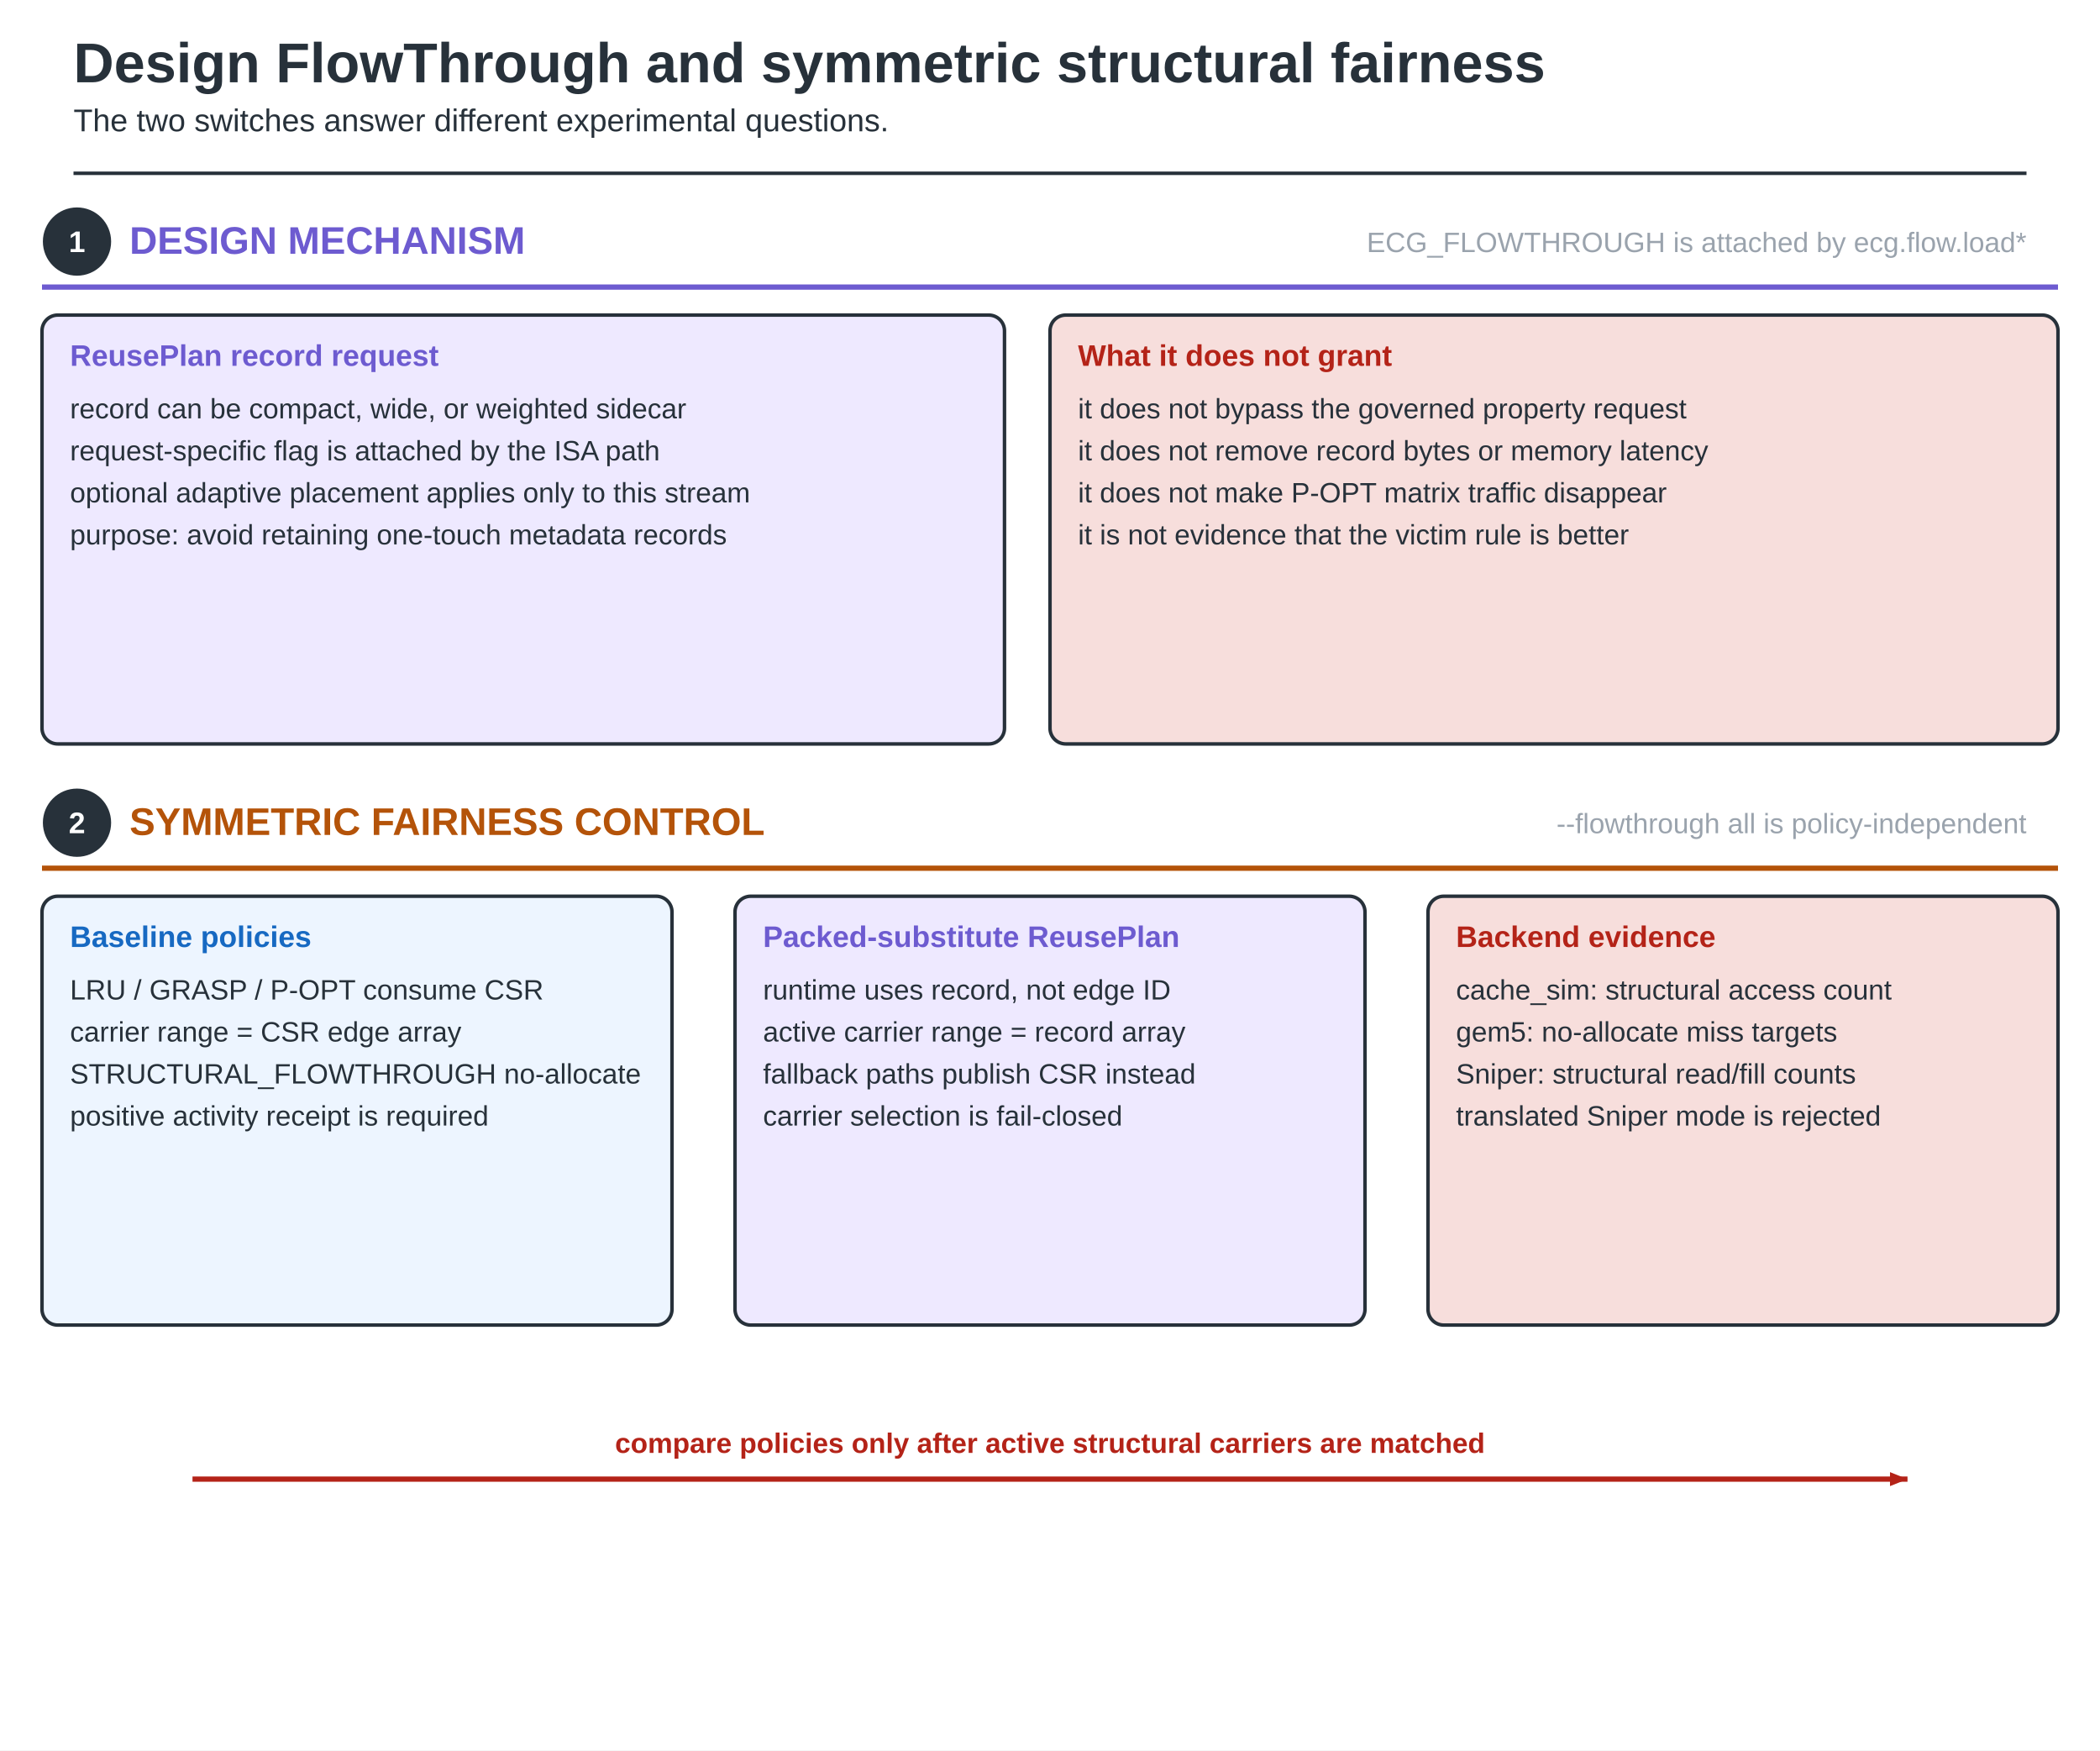
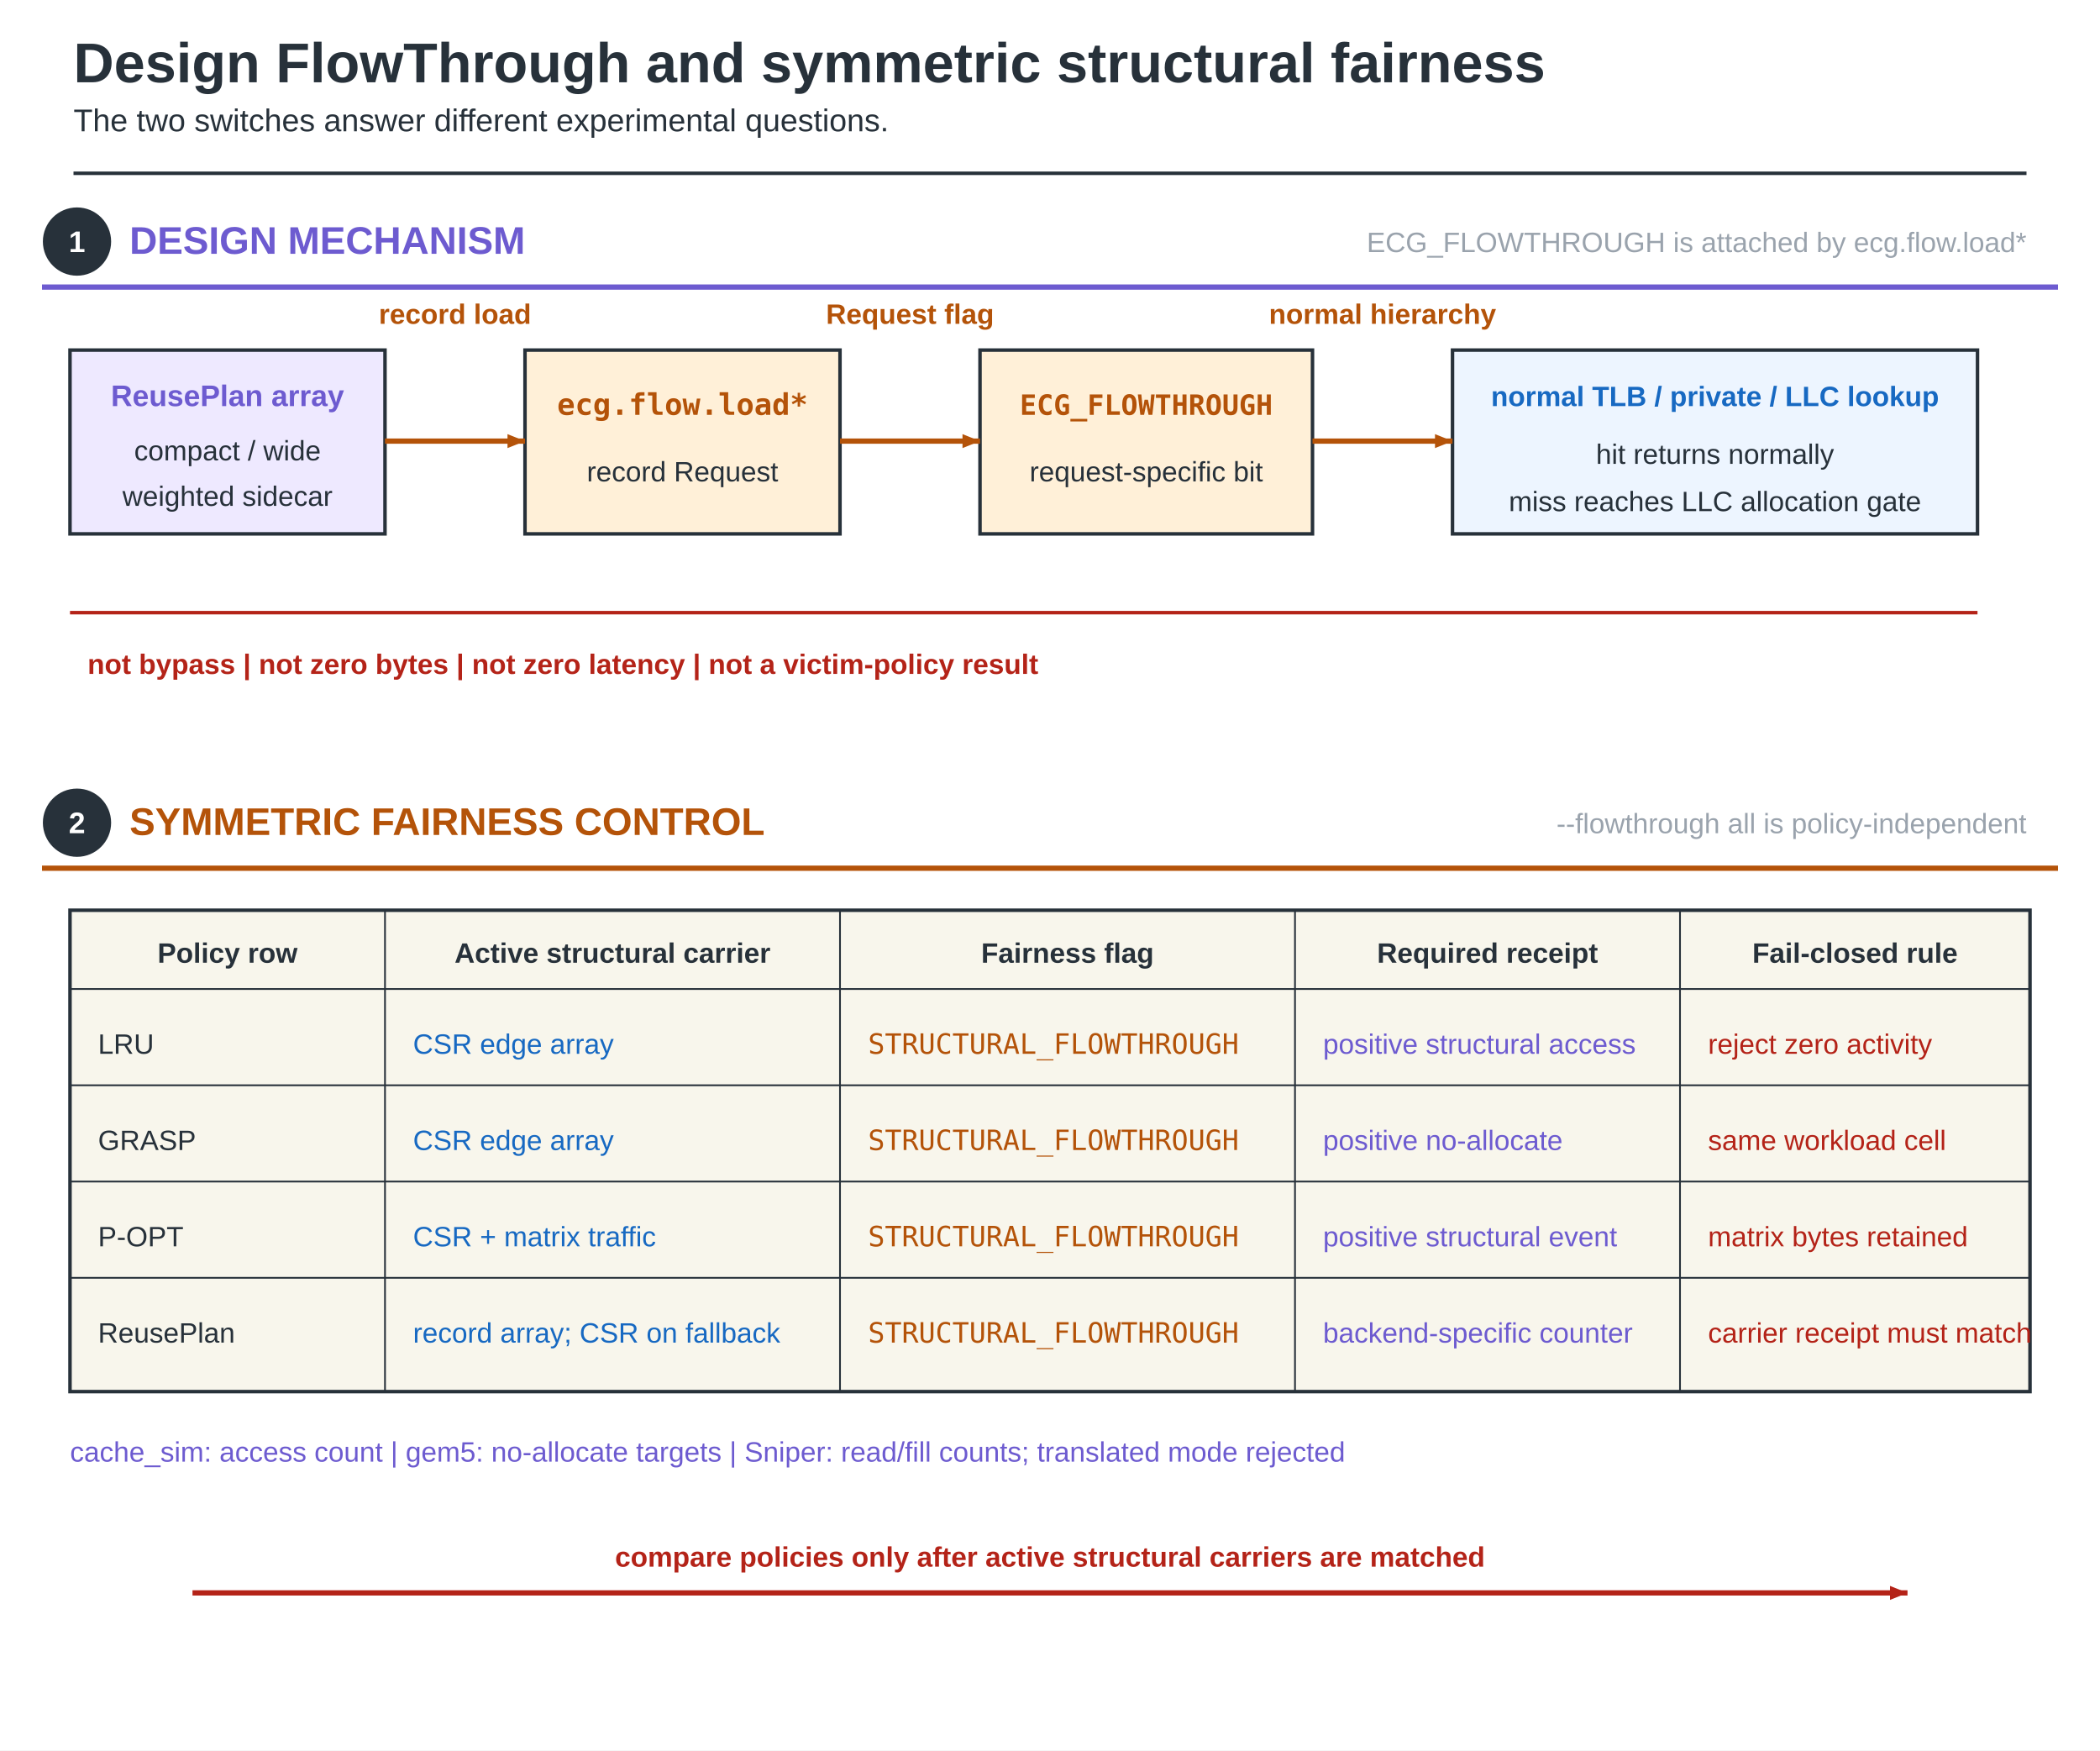
<svg xmlns="http://www.w3.org/2000/svg" width="1200" height="1000" viewBox="0 0 1200 1000" role="img" aria-labelledby="title desc" fill="#27313A" data-figure-schema="ecg-public/v1">
  <defs>
    <marker id="arrow-blue" viewBox="0 0 10 8" markerWidth="10" markerHeight="8" refX="10" refY="4" orient="auto" markerUnits="userSpaceOnUse">
      <path d="M0 0 L10 4 L0 8 Z" fill="#1769C2" />
    </marker>
    <marker id="arrow-green" viewBox="0 0 10 8" markerWidth="10" markerHeight="8" refX="10" refY="4" orient="auto" markerUnits="userSpaceOnUse">
      <path d="M0 0 L10 4 L0 8 Z" fill="#15803D" />
    </marker>
    <marker id="arrow-amber" viewBox="0 0 10 8" markerWidth="10" markerHeight="8" refX="10" refY="4" orient="auto" markerUnits="userSpaceOnUse">
      <path d="M0 0 L10 4 L0 8 Z" fill="#B45309" />
    </marker>
    <marker id="arrow-red" viewBox="0 0 10 8" markerWidth="10" markerHeight="8" refX="10" refY="4" orient="auto" markerUnits="userSpaceOnUse">
      <path d="M0 0 L10 4 L0 8 Z" fill="#B42318" />
    </marker>
    <marker id="arrow-purple" viewBox="0 0 10 8" markerWidth="10" markerHeight="8" refX="10" refY="4" orient="auto" markerUnits="userSpaceOnUse">
      <path d="M0 0 L10 4 L0 8 Z" fill="#6D5BD0" />
    </marker>
    <marker id="arrow-gray" viewBox="0 0 10 8" markerWidth="10" markerHeight="8" refX="10" refY="4" orient="auto" markerUnits="userSpaceOnUse">
      <path d="M0 0 L10 4 L0 8 Z" fill="#9AA3AD" />
    </marker>
    <marker id="arrow-ink" viewBox="0 0 10 8" markerWidth="10" markerHeight="8" refX="10" refY="4" orient="auto" markerUnits="userSpaceOnUse">
      <path d="M0 0 L10 4 L0 8 Z" fill="#27313A" />
    </marker>
    <style>
      :root { color-scheme: light dark; }
      @media (prefers-color-scheme: dark) {
        [fill="#FFFFFF"]{fill:#1E2327}[stroke="#FFFFFF"]{stroke:#1E2327}
        [fill="#F8F6EC"]{fill:#252A2E}[stroke="#F8F6EC"]{stroke:#252A2E}
        [fill="#EDF5FF"]{fill:#273846}[stroke="#EDF5FF"]{stroke:#273846}
        [fill="#E7F7EA"]{fill:#24382A}[stroke="#E7F7EA"]{stroke:#24382A}
        [fill="#FFF0D8"]{fill:#3B3122}[stroke="#FFF0D8"]{stroke:#3B3122}
        [fill="#F7DEDC"]{fill:#3D292A}[stroke="#F7DEDC"]{stroke:#3D292A}
        [fill="#EEE9FF"]{fill:#302C3C}[stroke="#EEE9FF"]{stroke:#302C3C}
        [fill="#27313A"]{fill:#ECE7DD}[stroke="#27313A"]{stroke:#ECE7DD}
        [fill="#9AA3AD"]{fill:#747D86}[stroke="#9AA3AD"]{stroke:#747D86}
        [fill="#1769C2"]{fill:#63A8FF}[stroke="#1769C2"]{stroke:#63A8FF}
        [fill="#15803D"]{fill:#63D68B}[stroke="#15803D"]{stroke:#63D68B}
        [fill="#B45309"]{fill:#F0B35A}[stroke="#B45309"]{stroke:#F0B35A}
        [fill="#6D5BD0"]{fill:#A79BF0}[stroke="#6D5BD0"]{stroke:#A79BF0}
        [fill="#B42318"]{fill:#F09B95}[stroke="#B42318"]{stroke:#F09B95}
      }
      .sans{font-family:Arial,Helvetica,sans-serif}
      .mono{font-family:"SFMono-Regular",Consolas,monospace}
      .title{font-size:32px;font-weight:700}
      .subtitle{font-size:18px}
      .heading{font-size:22px;font-weight:700}
      .label{font-size:17px;font-weight:700}
      .body{font-size:16px}
</style>
  </defs>
  <rect x="0" y="0" width="1200" height="1000" fill="#FFFFFF" />
  <text x="42" y="47" text-anchor="start" class="sans title" fill="#27313A" font-weight="700">Design FlowThrough and symmetric structural fairness</text>
  <text x="42" y="75" text-anchor="start" class="sans subtitle" fill="#27313A">The two switches answer different experimental questions.</text>
  <line x1="42" y1="99" x2="1158" y2="99" stroke="#27313A" stroke-width="2" />
  <circle cx="44" cy="138" r="19" fill="#27313A" stroke="#27313A" stroke-width="1" />
  <text x="44" y="144" text-anchor="middle" class="sans label" fill="#FFFFFF" font-weight="700">1</text>
  <text x="74" y="145" text-anchor="start" class="sans heading" fill="#6D5BD0" font-weight="700">DESIGN MECHANISM</text>
  <text x="1158" y="144" text-anchor="end" class="sans body" fill="#9AA3AD">ECG_FLOWTHROUGH is attached by ecg.flow.load*</text>
  <line x1="24" y1="164" x2="1176" y2="164" stroke="#6D5BD0" stroke-width="3" />
-   <rect x="24" y="180" width="550" height="245" rx="9" fill="#EEE9FF" stroke="#27313A" stroke-width="2" />
-   <text x="40" y="209" text-anchor="start" class="sans label" fill="#6D5BD0" font-weight="700">ReusePlan record request</text>
-   <text x="40" y="239" text-anchor="start" class="sans body" fill="#27313A">record can be compact, wide, or weighted sidecar</text>
-   <text x="40" y="263" text-anchor="start" class="sans body" fill="#27313A">request-specific flag is attached by the ISA path</text>
-   <text x="40" y="287" text-anchor="start" class="sans body" fill="#27313A">optional adaptive placement applies only to this stream</text>
-   <text x="40" y="311" text-anchor="start" class="sans body" fill="#27313A">purpose: avoid retaining one-touch metadata records</text>
-   <rect x="600" y="180" width="576" height="245" rx="9" fill="#F7DEDC" stroke="#27313A" stroke-width="2" />
-   <text x="616" y="209" text-anchor="start" class="sans label" fill="#B42318" font-weight="700">What it does not grant</text>
-   <text x="616" y="239" text-anchor="start" class="sans body" fill="#27313A">it does not bypass the governed property request</text>
-   <text x="616" y="263" text-anchor="start" class="sans body" fill="#27313A">it does not remove record bytes or memory latency</text>
-   <text x="616" y="287" text-anchor="start" class="sans body" fill="#27313A">it does not make P-OPT matrix traffic disappear</text>
-   <text x="616" y="311" text-anchor="start" class="sans body" fill="#27313A">it is not evidence that the victim rule is better</text>
+   <rect x="40" y="200" width="180" height="105" rx="0" fill="#EEE9FF" stroke="#27313A" stroke-width="2" />
+   <text x="130" y="232" text-anchor="middle" class="sans label" fill="#6D5BD0" font-weight="700">ReusePlan array</text>
+   <text x="130" y="263" text-anchor="middle" class="sans body" fill="#27313A">compact / wide</text>
+   <text x="130" y="289" text-anchor="middle" class="sans body" fill="#27313A">weighted sidecar</text>
+   <rect x="300" y="200" width="180" height="105" rx="0" fill="#FFF0D8" stroke="#27313A" stroke-width="2" />
+   <text x="390" y="237" text-anchor="middle" class="mono label" fill="#B45309" font-weight="700">ecg.flow.load*</text>
+   <text x="390" y="275" text-anchor="middle" class="sans body" fill="#27313A">record Request</text>
+   <rect x="560" y="200" width="190" height="105" rx="0" fill="#FFF0D8" stroke="#27313A" stroke-width="2" />
+   <text x="655" y="237" text-anchor="middle" class="mono body" fill="#B45309" font-weight="700">ECG_FLOWTHROUGH</text>
+   <text x="655" y="275" text-anchor="middle" class="sans body" fill="#27313A">request-specific bit</text>
+   <rect x="830" y="200" width="300" height="105" rx="0" fill="#EDF5FF" stroke="#27313A" stroke-width="2" />
+   <text x="980" y="232" text-anchor="middle" class="sans body" fill="#1769C2" font-weight="700">normal TLB / private / LLC lookup</text>
+   <text x="980" y="265" text-anchor="middle" class="sans body" fill="#27313A">hit returns normally</text>
+   <text x="980" y="292" text-anchor="middle" class="sans body" fill="#27313A">miss reaches LLC allocation gate</text>
+   <path d="M220 252 L300 252" fill="none" stroke="#B45309" stroke-width="3" marker-end="url(#arrow-amber)" data-flow-kind="control" data-flow-label="record load" />
+   <text x="260.0" y="185" text-anchor="middle" class="sans body" fill="#B45309" font-weight="700">record load</text>
+   <path d="M480 252 L560 252" fill="none" stroke="#B45309" stroke-width="3" marker-end="url(#arrow-amber)" data-flow-kind="control" data-flow-label="Request flag" />
+   <text x="520.0" y="185" text-anchor="middle" class="sans body" fill="#B45309" font-weight="700">Request flag</text>
+   <path d="M750 252 L830 252" fill="none" stroke="#B45309" stroke-width="3" marker-end="url(#arrow-amber)" data-flow-kind="control" data-flow-label="normal hierarchy" />
+   <text x="790.0" y="185" text-anchor="middle" class="sans body" fill="#B45309" font-weight="700">normal hierarchy</text>
+   <line x1="40" y1="350" x2="1130" y2="350" stroke="#B42318" stroke-width="2" />
+   <text x="50" y="385" text-anchor="start" class="sans body" fill="#B42318" font-weight="700">not bypass | not zero bytes | not zero latency | not a victim-policy result</text>
  <circle cx="44" cy="470" r="19" fill="#27313A" stroke="#27313A" stroke-width="1" />
  <text x="44" y="476" text-anchor="middle" class="sans label" fill="#FFFFFF" font-weight="700">2</text>
  <text x="74" y="477" text-anchor="start" class="sans heading" fill="#B45309" font-weight="700">SYMMETRIC FAIRNESS CONTROL</text>
  <text x="1158" y="476" text-anchor="end" class="sans body" fill="#9AA3AD">--flowthrough all is policy-independent</text>
  <line x1="24" y1="496" x2="1176" y2="496" stroke="#B45309" stroke-width="3" />
-   <rect x="24" y="512" width="360" height="245" rx="9" fill="#EDF5FF" stroke="#27313A" stroke-width="2" />
-   <text x="40" y="541" text-anchor="start" class="sans label" fill="#1769C2" font-weight="700">Baseline policies</text>
-   <text x="40" y="571" text-anchor="start" class="sans body" fill="#27313A">LRU / GRASP / P-OPT consume CSR</text>
-   <text x="40" y="595" text-anchor="start" class="sans body" fill="#27313A">carrier range = CSR edge array</text>
-   <text x="40" y="619" text-anchor="start" class="sans body" fill="#27313A">STRUCTURAL_FLOWTHROUGH no-allocate</text>
-   <text x="40" y="643" text-anchor="start" class="sans body" fill="#27313A">positive activity receipt is required</text>
-   <rect x="420" y="512" width="360" height="245" rx="9" fill="#EEE9FF" stroke="#27313A" stroke-width="2" />
-   <text x="436" y="541" text-anchor="start" class="sans label" fill="#6D5BD0" font-weight="700">Packed-substitute ReusePlan</text>
-   <text x="436" y="571" text-anchor="start" class="sans body" fill="#27313A">runtime uses record, not edge ID</text>
-   <text x="436" y="595" text-anchor="start" class="sans body" fill="#27313A">active carrier range = record array</text>
-   <text x="436" y="619" text-anchor="start" class="sans body" fill="#27313A">fallback paths publish CSR instead</text>
-   <text x="436" y="643" text-anchor="start" class="sans body" fill="#27313A">carrier selection is fail-closed</text>
-   <rect x="816" y="512" width="360" height="245" rx="9" fill="#F7DEDC" stroke="#27313A" stroke-width="2" />
-   <text x="832" y="541" text-anchor="start" class="sans label" fill="#B42318" font-weight="700">Backend evidence</text>
-   <text x="832" y="571" text-anchor="start" class="sans body" fill="#27313A">cache_sim: structural access count</text>
-   <text x="832" y="595" text-anchor="start" class="sans body" fill="#27313A">gem5: no-allocate miss targets</text>
-   <text x="832" y="619" text-anchor="start" class="sans body" fill="#27313A">Sniper: structural read/fill counts</text>
-   <text x="832" y="643" text-anchor="start" class="sans body" fill="#27313A">translated Sniper mode is rejected</text>
-   <path d="M110 845 L1090 845" fill="none" stroke="#B42318" stroke-width="3" marker-end="url(#arrow-red)" data-flow-kind="dependency" data-flow-label="compare policies only after active structural carriers are matched" />
-   <text x="600" y="830" text-anchor="middle" class="sans body" fill="#B42318" font-weight="700">compare policies only after active structural carriers are matched</text>
+   <rect x="40" y="520" width="1120" height="275" rx="0" fill="#F8F6EC" stroke="#27313A" stroke-width="2" />
+   <line x1="40" y1="565" x2="1160" y2="565" stroke="#27313A" stroke-width="1" />
+   <line x1="40" y1="620" x2="1160" y2="620" stroke="#27313A" stroke-width="1" />
+   <line x1="40" y1="675" x2="1160" y2="675" stroke="#27313A" stroke-width="1" />
+   <line x1="40" y1="730" x2="1160" y2="730" stroke="#27313A" stroke-width="1" />
+   <line x1="220" y1="520" x2="220" y2="795" stroke="#27313A" stroke-width="1" />
+   <line x1="480" y1="520" x2="480" y2="795" stroke="#27313A" stroke-width="1" />
+   <line x1="740" y1="520" x2="740" y2="795" stroke="#27313A" stroke-width="1" />
+   <line x1="960" y1="520" x2="960" y2="795" stroke="#27313A" stroke-width="1" />
+   <text x="130" y="550" text-anchor="middle" class="sans body" fill="#27313A" font-weight="700">Policy row</text>
+   <text x="350" y="550" text-anchor="middle" class="sans body" fill="#27313A" font-weight="700">Active structural carrier</text>
+   <text x="610" y="550" text-anchor="middle" class="sans body" fill="#27313A" font-weight="700">Fairness flag</text>
+   <text x="850" y="550" text-anchor="middle" class="sans body" fill="#27313A" font-weight="700">Required receipt</text>
+   <text x="1060" y="550" text-anchor="middle" class="sans body" fill="#27313A" font-weight="700">Fail-closed rule</text>
+   <text x="56" y="602" text-anchor="start" class="sans body" fill="#27313A">LRU</text>
+   <text x="236" y="602" text-anchor="start" class="sans body" fill="#1769C2">CSR edge array</text>
+   <text x="496" y="602" text-anchor="start" class="mono body" fill="#B45309">STRUCTURAL_FLOWTHROUGH</text>
+   <text x="756" y="602" text-anchor="start" class="sans body" fill="#6D5BD0">positive structural access</text>
+   <text x="976" y="602" text-anchor="start" class="sans body" fill="#B42318">reject zero activity</text>
+   <text x="56" y="657" text-anchor="start" class="sans body" fill="#27313A">GRASP</text>
+   <text x="236" y="657" text-anchor="start" class="sans body" fill="#1769C2">CSR edge array</text>
+   <text x="496" y="657" text-anchor="start" class="mono body" fill="#B45309">STRUCTURAL_FLOWTHROUGH</text>
+   <text x="756" y="657" text-anchor="start" class="sans body" fill="#6D5BD0">positive no-allocate</text>
+   <text x="976" y="657" text-anchor="start" class="sans body" fill="#B42318">same workload cell</text>
+   <text x="56" y="712" text-anchor="start" class="sans body" fill="#27313A">P-OPT</text>
+   <text x="236" y="712" text-anchor="start" class="sans body" fill="#1769C2">CSR + matrix traffic</text>
+   <text x="496" y="712" text-anchor="start" class="mono body" fill="#B45309">STRUCTURAL_FLOWTHROUGH</text>
+   <text x="756" y="712" text-anchor="start" class="sans body" fill="#6D5BD0">positive structural event</text>
+   <text x="976" y="712" text-anchor="start" class="sans body" fill="#B42318">matrix bytes retained</text>
+   <text x="56" y="767" text-anchor="start" class="sans body" fill="#27313A">ReusePlan</text>
+   <text x="236" y="767" text-anchor="start" class="sans body" fill="#1769C2">record array; CSR on fallback</text>
+   <text x="496" y="767" text-anchor="start" class="mono body" fill="#B45309">STRUCTURAL_FLOWTHROUGH</text>
+   <text x="756" y="767" text-anchor="start" class="sans body" fill="#6D5BD0">backend-specific counter</text>
+   <text x="976" y="767" text-anchor="start" class="sans body" fill="#B42318">carrier receipt must match</text>
+   <text x="40" y="835" text-anchor="start" class="sans body" fill="#6D5BD0">cache_sim: access count | gem5: no-allocate targets | Sniper: read/fill counts; translated mode rejected</text>
+   <path d="M110 910 L1090 910" fill="none" stroke="#B42318" stroke-width="3" marker-end="url(#arrow-red)" data-flow-kind="dependency" data-flow-label="compare policies only after active structural carriers are matched" />
+   <text x="600" y="895" text-anchor="middle" class="sans body" fill="#B42318" font-weight="700">compare policies only after active structural carriers are matched</text>
</svg>
